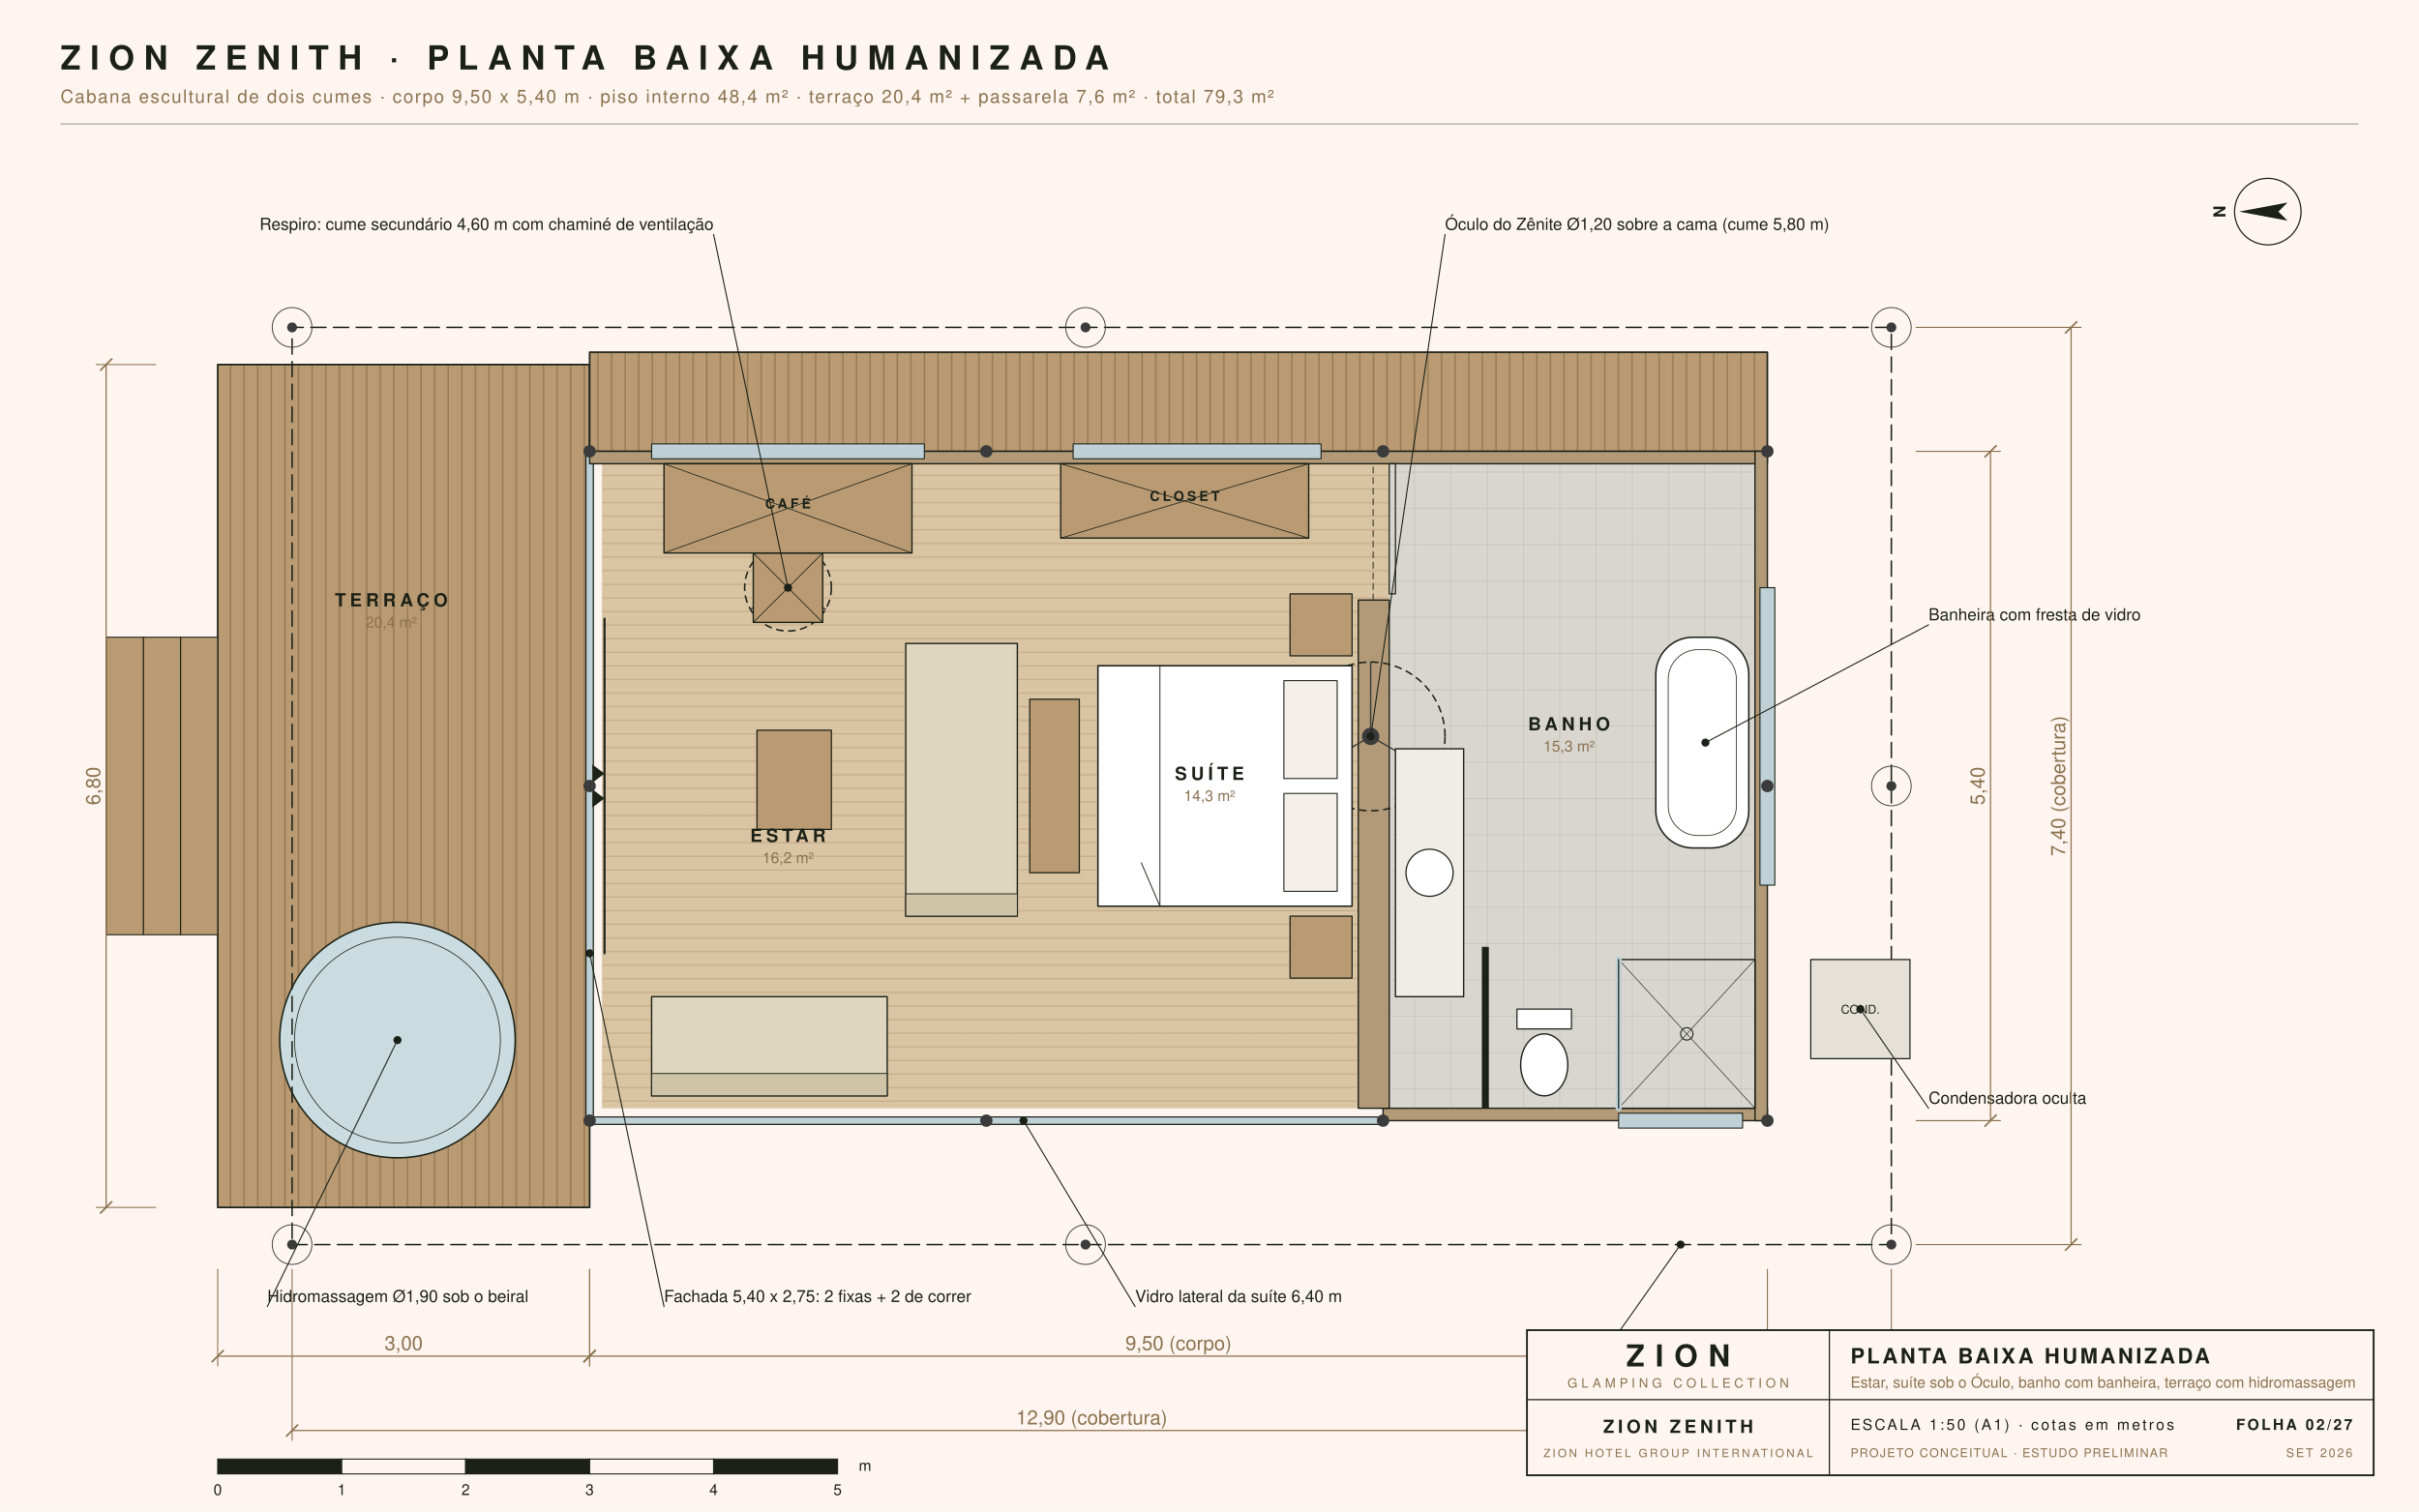
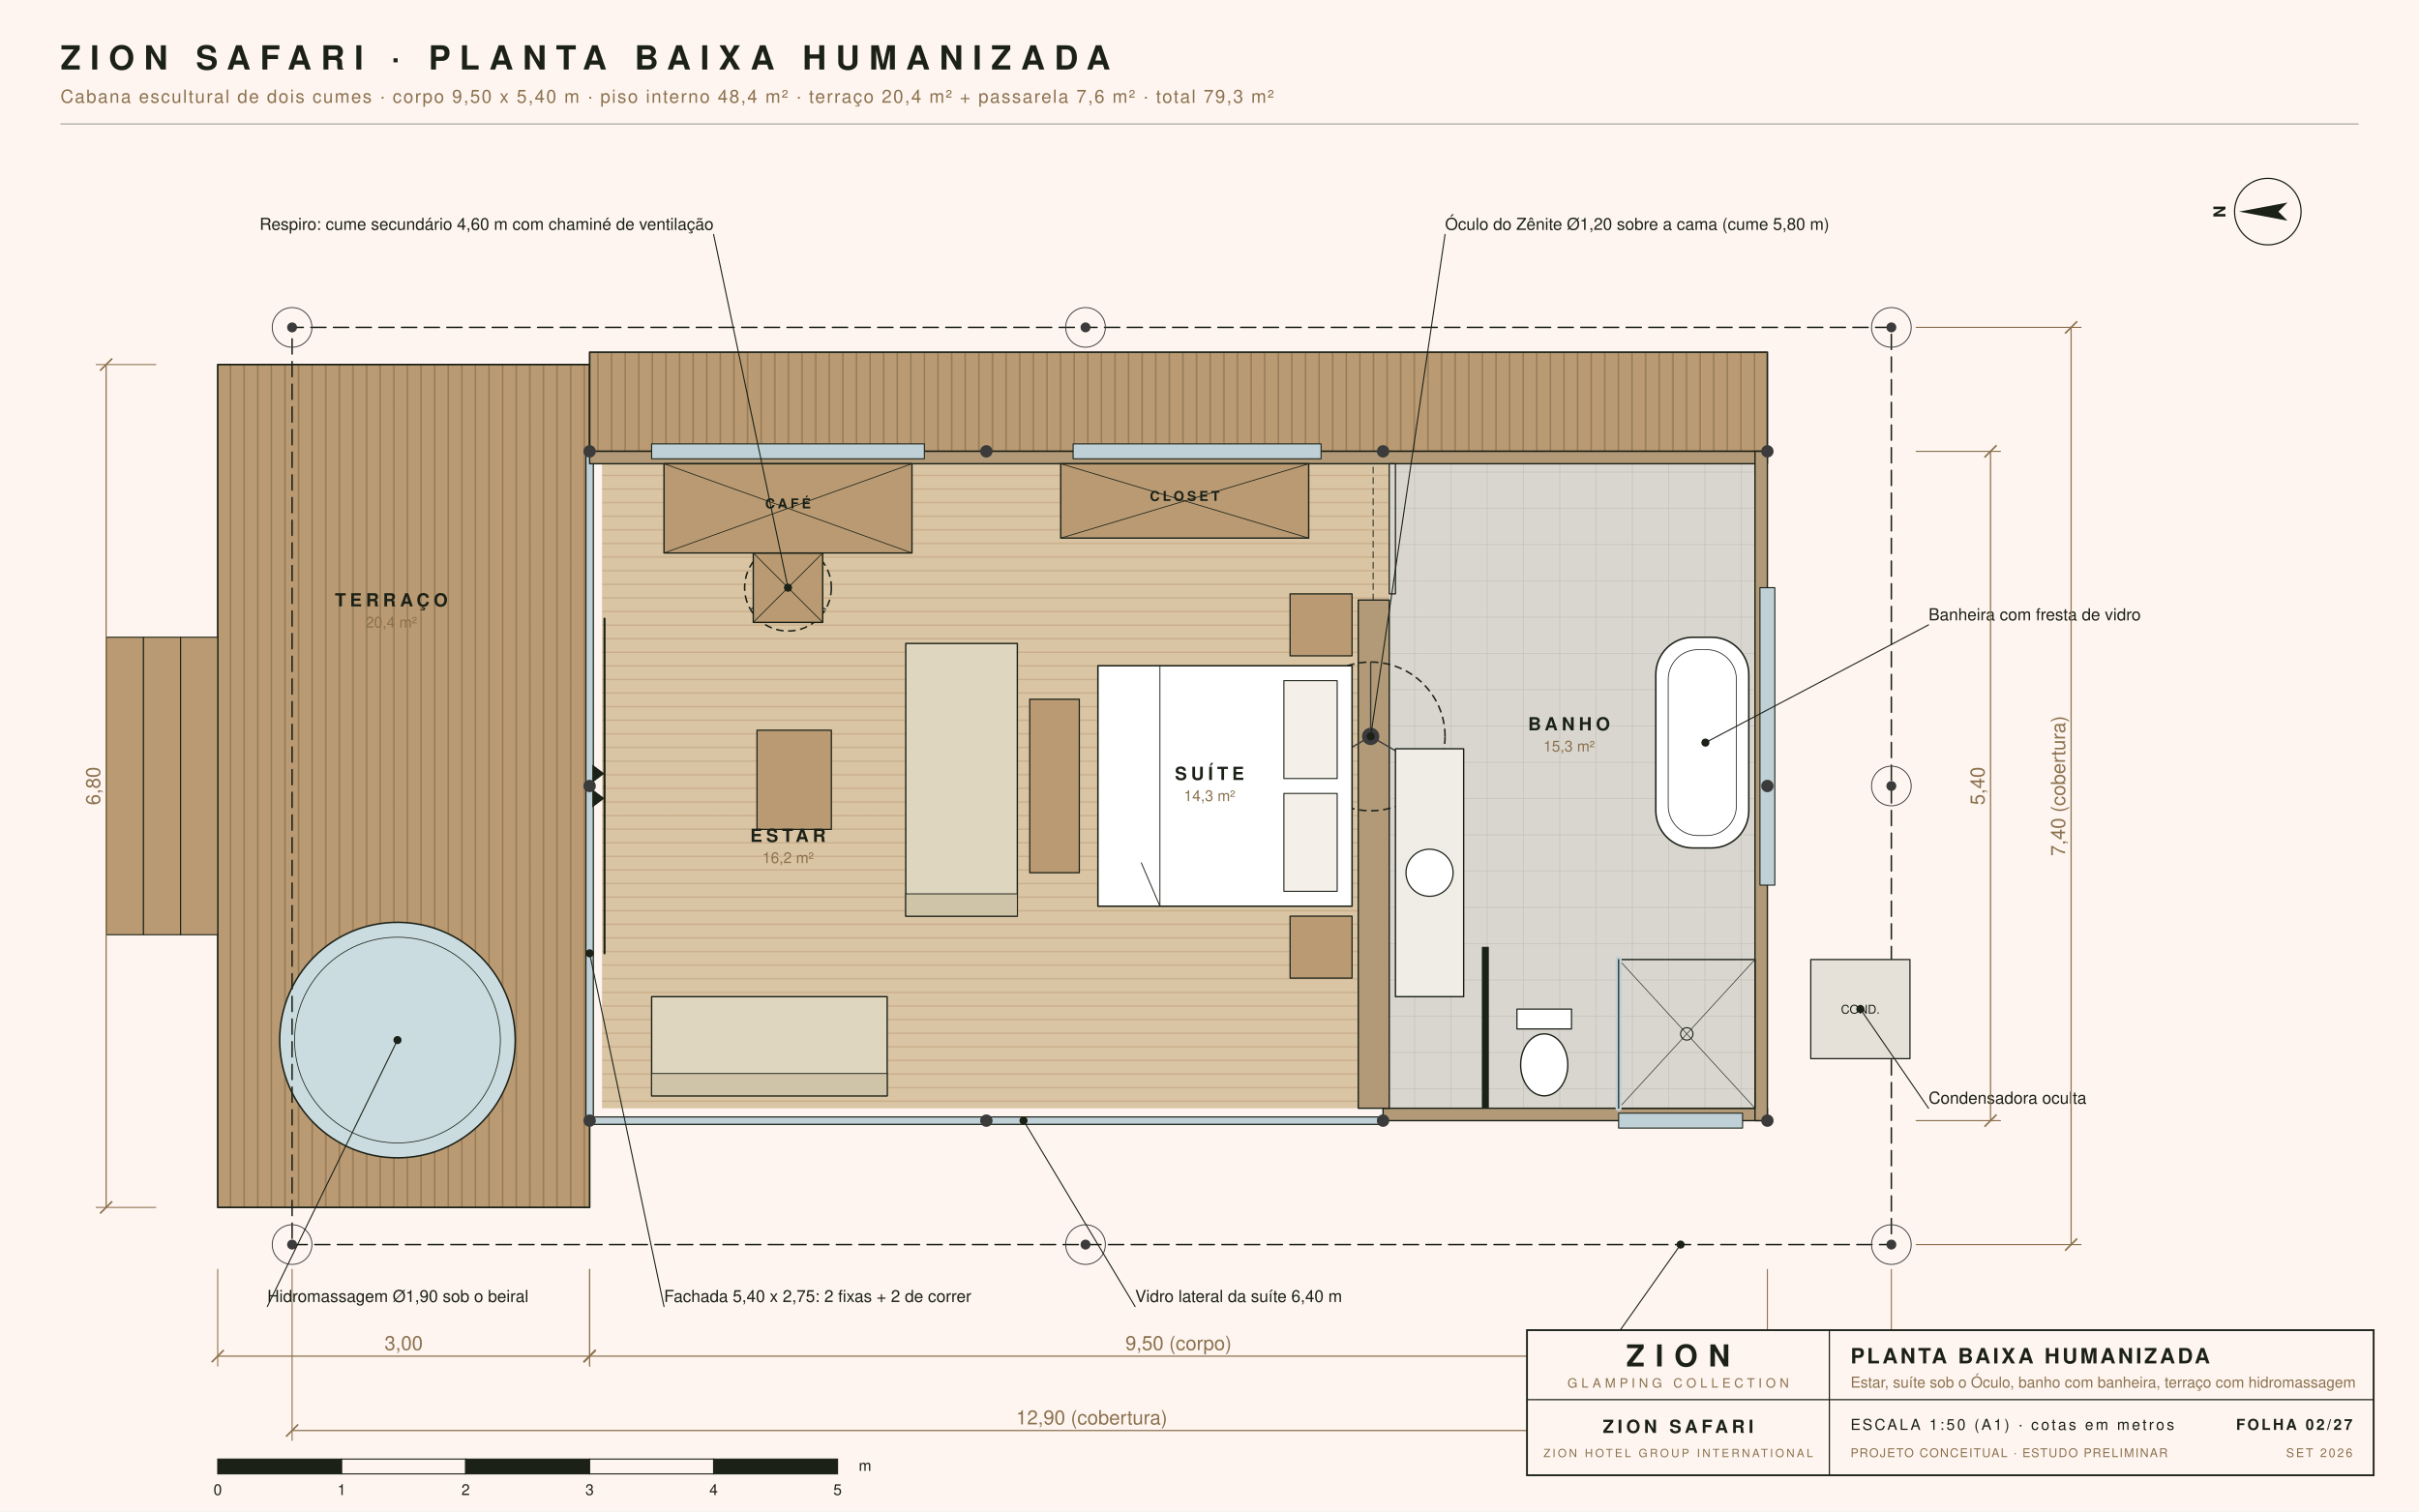
<svg xmlns="http://www.w3.org/2000/svg" viewBox="0 0 1600 1000" width="1600" height="1000" font-family="'DM Sans','Aventa',Helvetica,Arial,sans-serif">
  <defs>
    <pattern id="deck" width="9" height="60" patternUnits="userSpaceOnUse">
      <rect width="9" height="60" fill="#B99A73" />
      <line x1="8.5" y1="0" x2="8.5" y2="60" stroke="#8B714E" stroke-width="0.9" opacity="0.8" />
    </pattern>
    <pattern id="wood" width="60" height="9" patternUnits="userSpaceOnUse">
      <rect width="60" height="9" fill="#D9C4A3" />
      <line x1="0" y1="8.5" x2="60" y2="8.5" stroke="#B99A73" stroke-width="0.6" opacity="0.7" />
    </pattern>
    <pattern id="tile" width="24" height="24" patternUnits="userSpaceOnUse">
      <rect width="24" height="24" fill="#D8D6CF" />
      <path d="M0 0H24V24" fill="none" stroke="#B9B7AE" stroke-width="0.6" />
    </pattern>
  </defs>
  <rect width="1600" height="1000" fill="#FEF5F0" />
-   <text x="40.00" y="46.00" fill="#1B2117" text-anchor="start" style="font-family:'DM Sans','Aventa',Helvetica,Arial,sans-serif;font-size:22px;font-weight:700;letter-spacing:0.28em;">ZION ZENITH · PLANTA BAIXA HUMANIZADA</text>
+   <text x="40.00" y="46.00" fill="#1B2117" text-anchor="start" style="font-family:'DM Sans','Aventa',Helvetica,Arial,sans-serif;font-size:22px;font-weight:700;letter-spacing:0.28em;">ZION SAFARI · PLANTA BAIXA HUMANIZADA</text>
  <text x="40.00" y="68.00" fill="#8B714E" text-anchor="start" style="font-family:'DM Sans','Aventa',Helvetica,Arial,sans-serif;font-size:12px;font-weight:400;letter-spacing:0.08em;">Cabana escultural de dois cumes · corpo 9,50 x 5,40 m · piso interno 48,4 m² · terraço 20,4 m² + passarela 7,6 m² · total 79,3 m²</text>
  <line x1="40" y1="82" x2="1560" y2="82" stroke="#1B2117" stroke-width="0.6" opacity="0.5" />
  <polygon points="144.00,798.80 390.00,798.80 390.00,241.20 144.00,241.20" fill="url(#deck)" stroke="#1B2117" stroke-width="1.1" opacity="1.0" stroke-linejoin="round" stroke-linecap="round" />
  <polygon points="390.00,298.60 1169.00,298.60 1169.00,233.00 390.00,233.00" fill="url(#deck)" stroke="#1B2117" stroke-width="1.1" opacity="1.0" stroke-linejoin="round" stroke-linecap="round" />
  <polygon points="119.40,618.40 144.00,618.40 144.00,421.60 119.40,421.60" fill="#B99A73" stroke="#1B2117" stroke-width="0.7" opacity="1.0" stroke-linejoin="round" stroke-linecap="round" />
  <polygon points="94.80,618.40 119.40,618.40 119.40,421.60 94.80,421.60" fill="#B99A73" stroke="#1B2117" stroke-width="0.7" opacity="1.0" stroke-linejoin="round" stroke-linecap="round" />
  <polygon points="70.20,618.40 94.80,618.40 94.80,421.60 70.20,421.60" fill="#B99A73" stroke="#1B2117" stroke-width="0.7" opacity="1.0" stroke-linejoin="round" stroke-linecap="round" />
  <circle cx="262.90" cy="688.10" r="77.90" fill="#CBDCE0" stroke="#1B2117" stroke-width="1.0" opacity="1.0" />
  <circle cx="262.90" cy="688.10" r="68.06" fill="none" stroke="#1B2117" stroke-width="0.5" opacity="1.0" />
  <polygon points="193.20,823.40 1251.00,823.40 1251.00,216.60 193.20,216.60" fill="none" stroke="#1B2117" stroke-width="1.0" stroke-dasharray="10 5" opacity="1.0" stroke-linejoin="round" stroke-linecap="round" />
  <polygon points="398.20,733.20 1160.80,733.20 1160.80,306.80 398.20,306.80" fill="url(#wood)" stroke="none" stroke-width="1.0" opacity="1.0" stroke-linejoin="round" stroke-linecap="round" />
  <polygon points="918.90,733.20 1160.80,733.20 1160.80,306.80 918.90,306.80" fill="url(#tile)" stroke="none" stroke-width="1.0" opacity="1.0" stroke-linejoin="round" stroke-linecap="round" />
  <polygon points="387.54,741.40 392.46,741.40 392.46,298.60 387.54,298.60" fill="#BFD0D6" stroke="#1B2117" stroke-width="0.8" opacity="1.0" stroke-linejoin="round" stroke-linecap="round" />
  <polygon points="390.00,743.86 914.80,743.86 914.80,738.94 390.00,738.94" fill="#BFD0D6" stroke="#1B2117" stroke-width="0.8" opacity="1.0" stroke-linejoin="round" stroke-linecap="round" />
  <polygon points="914.80,741.40 1169.00,741.40 1169.00,733.20 914.80,733.20" fill="#B29A78" stroke="#1B2117" stroke-width="0.9" opacity="1.0" stroke-linejoin="round" stroke-linecap="round" />
  <polygon points="390.00,298.60 1169.00,298.60 1169.00,306.80 390.00,306.80" fill="#B29A78" stroke="#1B2117" stroke-width="0.9" opacity="1.0" stroke-linejoin="round" stroke-linecap="round" />
  <polygon points="1169.00,741.40 1160.80,741.40 1160.80,298.60 1169.00,298.60" fill="#B29A78" stroke="#1B2117" stroke-width="0.9" opacity="1.0" stroke-linejoin="round" stroke-linecap="round" />
  <polygon points="1070.60,746.32 1152.60,746.32 1152.60,736.48 1070.60,736.48" fill="#BFD0D6" stroke="#1B2117" stroke-width="0.7" opacity="1.0" stroke-linejoin="round" stroke-linecap="round" />
  <polygon points="431.00,303.52 611.40,303.52 611.40,293.68 431.00,293.68" fill="#BFD0D6" stroke="#1B2117" stroke-width="0.7" opacity="1.0" stroke-linejoin="round" stroke-linecap="round" />
  <polygon points="709.80,303.52 873.80,303.52 873.80,293.68 709.80,293.68" fill="#BFD0D6" stroke="#1B2117" stroke-width="0.7" opacity="1.0" stroke-linejoin="round" stroke-linecap="round" />
  <polygon points="1164.08,585.60 1173.92,585.60 1173.92,388.80 1164.08,388.80" fill="#BFD0D6" stroke="#1B2117" stroke-width="0.7" opacity="1.0" stroke-linejoin="round" stroke-linecap="round" />
  <line x1="399.84" y1="630.70" x2="399.84" y2="520.00" stroke="#1B2117" stroke-width="1.4" opacity="1.0" stroke-linecap="round" />
  <line x1="399.84" y1="520.00" x2="399.84" y2="409.30" stroke="#1B2117" stroke-width="1.4" opacity="1.0" stroke-linecap="round" />
  <path d="M399.8,528.2 l-8,-6 l0,12 z" fill="#1B2117" />
  <path d="M399.8,511.8 l-8,6 l0,-12 z" fill="#1B2117" />
  <polygon points="898.40,733.20 918.90,733.20 918.90,397.00 898.40,397.00" fill="#B29A78" stroke="#1B2117" stroke-width="0.9" opacity="1.0" stroke-linejoin="round" stroke-linecap="round" />
  <polygon points="918.90,392.90 923.00,392.90 923.00,306.80 918.90,306.80" fill="none" stroke="#1B2117" stroke-width="0.8" opacity="1.0" stroke-linejoin="round" stroke-linecap="round" />
  <line x1="908.24" y1="397.00" x2="908.24" y2="306.80" stroke="#1B2117" stroke-width="0.6" stroke-dasharray="4 3" opacity="1.0" stroke-linecap="round" />
  <polygon points="980.40,733.20 984.50,733.20 984.50,626.60 980.40,626.60" fill="#1B2117" stroke="#1B2117" stroke-width="0.4" opacity="1.0" stroke-linejoin="round" stroke-linecap="round" />
  <circle cx="390.00" cy="741.40" r="4.10" fill="#3A3B3A" stroke="none" stroke-width="1.0" opacity="1.0" />
  <circle cx="390.00" cy="298.60" r="4.10" fill="#3A3B3A" stroke="none" stroke-width="1.0" opacity="1.0" />
  <circle cx="1169.00" cy="741.40" r="4.10" fill="#3A3B3A" stroke="none" stroke-width="1.0" opacity="1.0" />
  <circle cx="1169.00" cy="298.60" r="4.10" fill="#3A3B3A" stroke="none" stroke-width="1.0" opacity="1.0" />
  <circle cx="652.40" cy="741.40" r="4.10" fill="#3A3B3A" stroke="none" stroke-width="1.0" opacity="1.0" />
  <circle cx="652.40" cy="298.60" r="4.10" fill="#3A3B3A" stroke="none" stroke-width="1.0" opacity="1.0" />
  <circle cx="914.80" cy="741.40" r="4.10" fill="#3A3B3A" stroke="none" stroke-width="1.0" opacity="1.0" />
  <circle cx="914.80" cy="298.60" r="4.10" fill="#3A3B3A" stroke="none" stroke-width="1.0" opacity="1.0" />
  <circle cx="1169.00" cy="520.00" r="4.10" fill="#3A3B3A" stroke="none" stroke-width="1.0" opacity="1.0" />
  <circle cx="390.00" cy="520.00" r="4.10" fill="#3A3B3A" stroke="none" stroke-width="1.0" opacity="1.0" />
  <circle cx="193.20" cy="823.40" r="3.28" fill="#3A3B3A" stroke="none" stroke-width="1.0" opacity="1.0" />
  <circle cx="193.20" cy="823.40" r="13.12" fill="none" stroke="#3A3B3A" stroke-width="0.6" opacity="1.0" />
  <circle cx="193.20" cy="216.60" r="3.28" fill="#3A3B3A" stroke="none" stroke-width="1.0" opacity="1.0" />
  <circle cx="193.20" cy="216.60" r="13.12" fill="none" stroke="#3A3B3A" stroke-width="0.6" opacity="1.0" />
  <circle cx="1251.00" cy="823.40" r="3.28" fill="#3A3B3A" stroke="none" stroke-width="1.0" opacity="1.0" />
  <circle cx="1251.00" cy="823.40" r="13.12" fill="none" stroke="#3A3B3A" stroke-width="0.6" opacity="1.0" />
  <circle cx="1251.00" cy="216.60" r="3.28" fill="#3A3B3A" stroke="none" stroke-width="1.0" opacity="1.0" />
  <circle cx="1251.00" cy="216.60" r="13.12" fill="none" stroke="#3A3B3A" stroke-width="0.6" opacity="1.0" />
  <circle cx="718.00" cy="823.40" r="3.28" fill="#3A3B3A" stroke="none" stroke-width="1.0" opacity="1.0" />
  <circle cx="718.00" cy="823.40" r="13.12" fill="none" stroke="#3A3B3A" stroke-width="0.6" opacity="1.0" />
  <circle cx="718.00" cy="216.60" r="3.28" fill="#3A3B3A" stroke="none" stroke-width="1.0" opacity="1.0" />
  <circle cx="718.00" cy="216.60" r="13.12" fill="none" stroke="#3A3B3A" stroke-width="0.6" opacity="1.0" />
  <circle cx="1251.00" cy="520.00" r="3.28" fill="#3A3B3A" stroke="none" stroke-width="1.0" opacity="1.0" />
  <circle cx="1251.00" cy="520.00" r="13.12" fill="none" stroke="#3A3B3A" stroke-width="0.6" opacity="1.0" />
  <circle cx="906.60" cy="487.20" r="49.20" fill="none" stroke="#1B2117" stroke-width="1.0" stroke-dasharray="5 3" opacity="1.0" />
  <circle cx="906.60" cy="487.20" r="5.74" fill="#3A3B3A" stroke="none" stroke-width="1.0" opacity="1.0" />
  <line x1="906.60" y1="487.20" x2="906.60" y2="438.00" stroke="#3A3B3A" stroke-width="0.9" opacity="1.0" stroke-linecap="round" />
  <line x1="906.60" y1="487.20" x2="863.99" y2="511.80" stroke="#3A3B3A" stroke-width="0.9" opacity="1.0" stroke-linecap="round" />
  <line x1="906.60" y1="487.20" x2="949.21" y2="511.80" stroke="#3A3B3A" stroke-width="0.9" opacity="1.0" stroke-linecap="round" />
  <circle cx="521.20" cy="388.80" r="28.70" fill="none" stroke="#1B2117" stroke-width="1.0" stroke-dasharray="5 3" opacity="1.0" />
  <circle cx="521.20" cy="388.80" r="5.74" fill="#3A3B3A" stroke="none" stroke-width="1.0" opacity="1.0" />
  <line x1="521.20" y1="388.80" x2="521.20" y2="360.10" stroke="#3A3B3A" stroke-width="0.9" opacity="1.0" stroke-linecap="round" />
  <line x1="521.20" y1="388.80" x2="496.35" y2="403.15" stroke="#3A3B3A" stroke-width="0.9" opacity="1.0" stroke-linecap="round" />
  <line x1="521.20" y1="388.80" x2="546.05" y2="403.15" stroke="#3A3B3A" stroke-width="0.9" opacity="1.0" stroke-linecap="round" />
  <polygon points="726.20,599.54 894.30,599.54 894.30,440.46 726.20,440.46" fill="#FFFFFF" stroke="#1B2117" stroke-width="1.0" opacity="1.0" stroke-linejoin="round" stroke-linecap="round" />
  <polygon points="849.20,589.70 884.46,589.70 884.46,524.92 849.20,524.92" fill="#F4EFE8" stroke="#1B2117" stroke-width="0.7" opacity="1.0" stroke-linejoin="round" stroke-linecap="round" />
  <polygon points="849.20,515.08 884.46,515.08 884.46,450.30 849.20,450.30" fill="#F4EFE8" stroke="#1B2117" stroke-width="0.7" opacity="1.0" stroke-linejoin="round" stroke-linecap="round" />
  <line x1="767.20" y1="599.54" x2="767.20" y2="440.46" stroke="#1B2117" stroke-width="0.6" opacity="1.0" stroke-linecap="round" />
  <line x1="767.20" y1="599.54" x2="754.90" y2="570.84" stroke="#1B2117" stroke-width="0.6" opacity="1.0" stroke-linecap="round" />
  <polygon points="853.30,433.90 894.30,433.90 894.30,392.90 853.30,392.90" fill="#B99A73" stroke="#1B2117" stroke-width="0.8" opacity="1.0" stroke-linejoin="round" stroke-linecap="round" />
  <polygon points="853.30,647.10 894.30,647.10 894.30,606.10 853.30,606.10" fill="#B99A73" stroke="#1B2117" stroke-width="0.8" opacity="1.0" stroke-linejoin="round" stroke-linecap="round" />
  <polygon points="681.10,577.40 713.90,577.40 713.90,462.60 681.10,462.60" fill="#B99A73" stroke="#1B2117" stroke-width="0.8" opacity="1.0" stroke-linejoin="round" stroke-linecap="round" />
  <polygon points="701.60,356.00 865.60,356.00 865.60,306.80 701.60,306.80" fill="#B99A73" stroke="#1B2117" stroke-width="0.9" opacity="1.0" stroke-linejoin="round" stroke-linecap="round" />
  <line x1="701.60" y1="356.00" x2="865.60" y2="306.80" stroke="#1B2117" stroke-width="0.5" opacity="1.0" stroke-linecap="round" />
  <line x1="701.60" y1="306.80" x2="865.60" y2="356.00" stroke="#1B2117" stroke-width="0.5" opacity="1.0" stroke-linecap="round" />
  <polygon points="599.10,606.10 672.90,606.10 672.90,425.70 599.10,425.70" fill="#DED6BF" stroke="#1B2117" stroke-width="0.9" opacity="1.0" stroke-linejoin="round" stroke-linecap="round" />
  <polygon points="599.10,606.10 672.90,606.10 672.90,591.34 599.10,591.34" fill="#CFC3A8" stroke="#1B2117" stroke-width="0.6" opacity="1.0" stroke-linejoin="round" stroke-linecap="round" />
  <polygon points="500.70,548.70 549.90,548.70 549.90,483.10 500.70,483.10" fill="#B99A73" stroke="#1B2117" stroke-width="0.8" opacity="1.0" stroke-linejoin="round" stroke-linecap="round" />
  <polygon points="431.00,725.00 586.80,725.00 586.80,659.40 431.00,659.40" fill="#DED6BF" stroke="#1B2117" stroke-width="0.9" opacity="1.0" stroke-linejoin="round" stroke-linecap="round" />
  <polygon points="431.00,725.00 586.80,725.00 586.80,710.24 431.00,710.24" fill="#CFC3A8" stroke="#1B2117" stroke-width="0.6" opacity="1.0" stroke-linejoin="round" stroke-linecap="round" />
  <polygon points="498.24,411.76 544.16,411.76 544.16,365.84 498.24,365.84" fill="#B99A73" stroke="#1B2117" stroke-width="0.9" opacity="1.0" stroke-linejoin="round" stroke-linecap="round" />
  <line x1="498.24" y1="411.76" x2="544.16" y2="365.84" stroke="#1B2117" stroke-width="0.5" opacity="1.0" stroke-linecap="round" />
  <line x1="498.24" y1="365.84" x2="544.16" y2="411.76" stroke="#1B2117" stroke-width="0.5" opacity="1.0" stroke-linecap="round" />
  <polygon points="439.20,365.84 603.20,365.84 603.20,306.80 439.20,306.80" fill="#B99A73" stroke="#1B2117" stroke-width="0.9" opacity="1.0" stroke-linejoin="round" stroke-linecap="round" />
  <line x1="439.20" y1="365.84" x2="603.20" y2="306.80" stroke="#1B2117" stroke-width="0.5" opacity="1.0" stroke-linecap="round" />
  <line x1="439.20" y1="306.80" x2="603.20" y2="365.84" stroke="#1B2117" stroke-width="0.5" opacity="1.0" stroke-linecap="round" />
  <polygon points="923.00,659.40 968.10,659.40 968.10,495.40 923.00,495.40" fill="#EFEDE6" stroke="#1B2117" stroke-width="0.9" opacity="1.0" stroke-linejoin="round" stroke-linecap="round" />
  <circle cx="945.55" cy="577.40" r="15.58" fill="#FFFFFF" stroke="#1B2117" stroke-width="0.8" opacity="1.0" />
  <ellipse cx="1021.4" cy="704.5" rx="15.6" ry="20.5" fill="#FFFFFF" stroke="#1B2117" stroke-width="0.9" />
  <polygon points="1003.36,680.72 1039.44,680.72 1039.44,667.60 1003.36,667.60" fill="#FFFFFF" stroke="#1B2117" stroke-width="0.8" opacity="1.0" stroke-linejoin="round" stroke-linecap="round" />
  <polygon points="1070.60,733.20 1160.80,733.20 1160.80,634.80 1070.60,634.80" fill="url(#tile)" stroke="#1B2117" stroke-width="0.9" opacity="1.0" stroke-linejoin="round" stroke-linecap="round" />
  <line x1="1070.60" y1="733.20" x2="1160.80" y2="634.80" stroke="#1B2117" stroke-width="0.4" opacity="1.0" stroke-linecap="round" />
  <line x1="1070.60" y1="634.80" x2="1160.80" y2="733.20" stroke="#1B2117" stroke-width="0.4" opacity="1.0" stroke-linecap="round" />
  <circle cx="1115.70" cy="684.00" r="4.10" fill="none" stroke="#1B2117" stroke-width="0.7" opacity="1.0" />
  <rect x="1095.2" y="421.6" width="61.5" height="139.4" rx="24.6" fill="#FFFFFF" stroke="#1B2117" stroke-width="1.0" />
  <rect x="1103.4" y="429.8" width="45.1" height="123.0" rx="19.68" fill="none" stroke="#1B2117" stroke-width="0.5" />
  <polygon points="1197.70,700.40 1263.30,700.40 1263.30,634.80 1197.70,634.80" fill="#E5E1D8" stroke="#1B2117" stroke-width="0.8" opacity="1.0" stroke-linejoin="round" stroke-linecap="round" />
  <text x="1230.50" y="670.60" fill="#1B2117" text-anchor="middle" style="font-family:'DM Sans','Aventa',Helvetica,Arial,sans-serif;font-size:8px;font-weight:400;letter-spacing:0em;">COND.</text>
  <line x1="1070.60" y1="733.20" x2="1070.60" y2="634.80" stroke="#BFD0D6" stroke-width="4" opacity="1.0" stroke-linecap="round" />
  <line x1="1070.60" y1="733.20" x2="1070.60" y2="634.80" stroke="#1B2117" stroke-width="0.8" opacity="1.0" stroke-linecap="round" />
  <text x="521.20" y="557.00" fill="#1B2117" text-anchor="middle" style="font-family:'DM Sans','Aventa',Helvetica,Arial,sans-serif;font-size:12px;font-weight:700;letter-spacing:0.22em;">ESTAR</text>
  <text x="521.20" y="571.00" fill="#8B714E" text-anchor="middle" style="font-family:'DM Sans','Aventa',Helvetica,Arial,sans-serif;font-size:10px;font-weight:400;letter-spacing:0em;">16,2 m²</text>
  <text x="800.00" y="516.00" fill="#1B2117" text-anchor="middle" style="font-family:'DM Sans','Aventa',Helvetica,Arial,sans-serif;font-size:12px;font-weight:700;letter-spacing:0.22em;">SUÍTE</text>
  <text x="800.00" y="530.00" fill="#8B714E" text-anchor="middle" style="font-family:'DM Sans','Aventa',Helvetica,Arial,sans-serif;font-size:10px;font-weight:400;letter-spacing:0em;">14,3 m²</text>
  <text x="1037.80" y="483.20" fill="#1B2117" text-anchor="middle" style="font-family:'DM Sans','Aventa',Helvetica,Arial,sans-serif;font-size:12px;font-weight:700;letter-spacing:0.22em;">BANHO</text>
  <text x="1037.80" y="497.20" fill="#8B714E" text-anchor="middle" style="font-family:'DM Sans','Aventa',Helvetica,Arial,sans-serif;font-size:10px;font-weight:400;letter-spacing:0em;">15,3 m²</text>
  <text x="258.80" y="401.20" fill="#1B2117" text-anchor="middle" style="font-family:'DM Sans','Aventa',Helvetica,Arial,sans-serif;font-size:12px;font-weight:700;letter-spacing:0.22em;">TERRAÇO</text>
  <text x="258.80" y="415.20" fill="#8B714E" text-anchor="middle" style="font-family:'DM Sans','Aventa',Helvetica,Arial,sans-serif;font-size:10px;font-weight:400;letter-spacing:0em;">20,4 m²</text>
  <text x="783.60" y="331.40" fill="#1B2117" text-anchor="middle" style="font-family:'DM Sans','Aventa',Helvetica,Arial,sans-serif;font-size:9px;font-weight:700;letter-spacing:0.22em;">CLOSET</text>
  <text x="521.20" y="336.32" fill="#1B2117" text-anchor="middle" style="font-family:'DM Sans','Aventa',Helvetica,Arial,sans-serif;font-size:9px;font-weight:700;letter-spacing:0.22em;">CAFÉ</text>
  <line x1="906.60" y1="487.20" x2="955.80" y2="155.10" stroke="#1B2117" stroke-width="0.7" opacity="1.0" stroke-linecap="round" />
  <circle cx="906.60" cy="487.20" r="2.2" fill="#1B2117" stroke="#1B2117" stroke-width="1.0" />
  <text x="955.80" y="152.10" fill="#1B2117" text-anchor="start" style="font-family:'DM Sans','Aventa',Helvetica,Arial,sans-serif;font-size:11px;font-weight:400;letter-spacing:0em;">Óculo do Zênite Ø1,20 sobre a cama (cume 5,80 m)</text>
  <line x1="521.20" y1="388.80" x2="472.00" y2="155.10" stroke="#1B2117" stroke-width="0.7" opacity="1.0" stroke-linecap="round" />
  <circle cx="521.20" cy="388.80" r="2.2" fill="#1B2117" stroke="#1B2117" stroke-width="1.0" />
  <text x="472.00" y="152.10" fill="#1B2117" text-anchor="end" style="font-family:'DM Sans','Aventa',Helvetica,Arial,sans-serif;font-size:11px;font-weight:400;letter-spacing:0em;">Respiro: cume secundário 4,60 m com chaminé de ventilação</text>
  <line x1="262.90" y1="688.10" x2="176.80" y2="864.40" stroke="#1B2117" stroke-width="0.7" opacity="1.0" stroke-linecap="round" />
  <circle cx="262.90" cy="688.10" r="2.2" fill="#1B2117" stroke="#1B2117" stroke-width="1.0" />
  <text x="176.80" y="861.40" fill="#1B2117" text-anchor="start" style="font-family:'DM Sans','Aventa',Helvetica,Arial,sans-serif;font-size:11px;font-weight:400;letter-spacing:0em;">Hidromassagem Ø1,90 sob o beiral</text>
  <line x1="390.00" y1="630.70" x2="439.20" y2="864.40" stroke="#1B2117" stroke-width="0.7" opacity="1.0" stroke-linecap="round" />
  <circle cx="390.00" cy="630.70" r="2.2" fill="#1B2117" stroke="#1B2117" stroke-width="1.0" />
  <text x="439.20" y="861.40" fill="#1B2117" text-anchor="start" style="font-family:'DM Sans','Aventa',Helvetica,Arial,sans-serif;font-size:11px;font-weight:400;letter-spacing:0em;">Fachada 5,40 x 2,75: 2 fixas + 2 de correr</text>
  <line x1="677.00" y1="741.40" x2="750.80" y2="864.40" stroke="#1B2117" stroke-width="0.7" opacity="1.0" stroke-linecap="round" />
  <circle cx="677.00" cy="741.40" r="2.2" fill="#1B2117" stroke="#1B2117" stroke-width="1.0" />
  <text x="750.80" y="861.40" fill="#1B2117" text-anchor="start" style="font-family:'DM Sans','Aventa',Helvetica,Arial,sans-serif;font-size:11px;font-weight:400;letter-spacing:0em;">Vidro lateral da suíte 6,40 m</text>
  <line x1="1111.60" y1="823.40" x2="1062.40" y2="893.10" stroke="#1B2117" stroke-width="0.7" opacity="1.0" stroke-linecap="round" />
  <circle cx="1111.60" cy="823.40" r="2.2" fill="#1B2117" stroke="#1B2117" stroke-width="1.0" />
  <text x="1062.40" y="890.10" fill="#1B2117" text-anchor="start" style="font-family:'DM Sans','Aventa',Helvetica,Arial,sans-serif;font-size:11px;font-weight:400;letter-spacing:0em;">Postes externos Ø76 inclinados 8°</text>
  <line x1="1128.00" y1="491.30" x2="1275.60" y2="413.40" stroke="#1B2117" stroke-width="0.7" opacity="1.0" stroke-linecap="round" />
  <circle cx="1128.00" cy="491.30" r="2.2" fill="#1B2117" stroke="#1B2117" stroke-width="1.0" />
  <text x="1275.60" y="410.40" fill="#1B2117" text-anchor="start" style="font-family:'DM Sans','Aventa',Helvetica,Arial,sans-serif;font-size:11px;font-weight:400;letter-spacing:0em;">Banheira com fresta de vidro</text>
  <line x1="1230.50" y1="667.60" x2="1275.60" y2="733.20" stroke="#1B2117" stroke-width="0.7" opacity="1.0" stroke-linecap="round" />
  <circle cx="1230.50" cy="667.60" r="2.2" fill="#1B2117" stroke="#1B2117" stroke-width="1.0" />
  <text x="1275.60" y="730.20" fill="#1B2117" text-anchor="start" style="font-family:'DM Sans','Aventa',Helvetica,Arial,sans-serif;font-size:11px;font-weight:400;letter-spacing:0em;">Condensadora oculta</text>
  <line x1="521.20" y1="388.80" x2="521.20" y2="388.80" stroke="#1B2117" stroke-width="0.7" opacity="1.0" stroke-linecap="round" />
  <text x="521.20" y="385.80" fill="#1B2117" text-anchor="start" style="font-family:'DM Sans','Aventa',Helvetica,Arial,sans-serif;font-size:8px;font-weight:400;letter-spacing:0em;" />
  <line x1="390.00" y1="839.80" x2="390.00" y2="903.76" stroke="#8B714E" stroke-width="0.7" opacity="1.0" stroke-linecap="round" />
  <line x1="1169.00" y1="839.80" x2="1169.00" y2="903.76" stroke="#8B714E" stroke-width="0.7" opacity="1.0" stroke-linecap="round" />
  <line x1="390.00" y1="897.20" x2="1169.00" y2="897.20" stroke="#8B714E" stroke-width="0.8" opacity="1.0" stroke-linecap="round" />
  <line x1="386.0" y1="901.2" x2="394.0" y2="893.2" stroke="#8B714E" stroke-width="1.1" />
  <line x1="1165.0" y1="901.2" x2="1173.0" y2="893.2" stroke="#8B714E" stroke-width="1.1" />
  <text x="779.50" y="893.20" fill="#8B714E" text-anchor="middle" style="font-family:'DM Sans','Aventa',Helvetica,Arial,sans-serif;font-size:13px;font-weight:400;letter-spacing:0em;">9,50 (corpo)</text>
  <line x1="144.00" y1="839.80" x2="144.00" y2="903.76" stroke="#8B714E" stroke-width="0.7" opacity="1.0" stroke-linecap="round" />
  <line x1="390.00" y1="839.80" x2="390.00" y2="903.76" stroke="#8B714E" stroke-width="0.7" opacity="1.0" stroke-linecap="round" />
  <line x1="144.00" y1="897.20" x2="390.00" y2="897.20" stroke="#8B714E" stroke-width="0.8" opacity="1.0" stroke-linecap="round" />
  <line x1="140.0" y1="901.2" x2="148.0" y2="893.2" stroke="#8B714E" stroke-width="1.1" />
  <line x1="386.0" y1="901.2" x2="394.0" y2="893.2" stroke="#8B714E" stroke-width="1.1" />
  <text x="267.00" y="893.20" fill="#8B714E" text-anchor="middle" style="font-family:'DM Sans','Aventa',Helvetica,Arial,sans-serif;font-size:13px;font-weight:400;letter-spacing:0em;">3,00</text>
  <line x1="193.20" y1="839.80" x2="193.20" y2="952.96" stroke="#8B714E" stroke-width="0.7" opacity="1.0" stroke-linecap="round" />
  <line x1="1251.00" y1="839.80" x2="1251.00" y2="952.96" stroke="#8B714E" stroke-width="0.7" opacity="1.0" stroke-linecap="round" />
  <line x1="193.20" y1="946.40" x2="1251.00" y2="946.40" stroke="#8B714E" stroke-width="0.8" opacity="1.0" stroke-linecap="round" />
  <line x1="189.2" y1="950.4" x2="197.2" y2="942.4" stroke="#8B714E" stroke-width="1.1" />
  <line x1="1247.0" y1="950.4" x2="1255.0" y2="942.4" stroke="#8B714E" stroke-width="1.1" />
  <text x="722.10" y="942.40" fill="#8B714E" text-anchor="middle" style="font-family:'DM Sans','Aventa',Helvetica,Arial,sans-serif;font-size:13px;font-weight:400;letter-spacing:0em;">12,90 (cobertura)</text>
  <line x1="1267.40" y1="741.40" x2="1323.16" y2="741.40" stroke="#8B714E" stroke-width="0.7" opacity="1.0" stroke-linecap="round" />
  <line x1="1267.40" y1="298.60" x2="1323.16" y2="298.60" stroke="#8B714E" stroke-width="0.7" opacity="1.0" stroke-linecap="round" />
  <line x1="1316.60" y1="741.40" x2="1316.60" y2="298.60" stroke="#8B714E" stroke-width="0.8" opacity="1.0" stroke-linecap="round" />
  <line x1="1312.6" y1="745.4" x2="1320.6" y2="737.4" stroke="#8B714E" stroke-width="1.1" />
  <line x1="1312.6" y1="302.6" x2="1320.6" y2="294.6" stroke="#8B714E" stroke-width="1.1" />
  <text x="1316.60" y="516.00" fill="#8B714E" text-anchor="middle" style="font-family:'DM Sans','Aventa',Helvetica,Arial,sans-serif;font-size:13px;font-weight:400;letter-spacing:0em;" transform="rotate(-90 1316.60 520.00)">5,40</text>
  <line x1="1267.40" y1="823.40" x2="1376.46" y2="823.40" stroke="#8B714E" stroke-width="0.7" opacity="1.0" stroke-linecap="round" />
  <line x1="1267.40" y1="216.60" x2="1376.46" y2="216.60" stroke="#8B714E" stroke-width="0.7" opacity="1.0" stroke-linecap="round" />
  <line x1="1369.90" y1="823.40" x2="1369.90" y2="216.60" stroke="#8B714E" stroke-width="0.8" opacity="1.0" stroke-linecap="round" />
  <line x1="1365.9" y1="827.4" x2="1373.9" y2="819.4" stroke="#8B714E" stroke-width="1.1" />
  <line x1="1365.9" y1="220.6" x2="1373.9" y2="212.6" stroke="#8B714E" stroke-width="1.1" />
  <text x="1369.90" y="516.00" fill="#8B714E" text-anchor="middle" style="font-family:'DM Sans','Aventa',Helvetica,Arial,sans-serif;font-size:13px;font-weight:400;letter-spacing:0em;" transform="rotate(-90 1369.90 520.00)">7,40 (cobertura)</text>
  <line x1="103.00" y1="798.80" x2="63.64" y2="798.80" stroke="#8B714E" stroke-width="0.7" opacity="1.0" stroke-linecap="round" />
  <line x1="103.00" y1="241.20" x2="63.64" y2="241.20" stroke="#8B714E" stroke-width="0.7" opacity="1.0" stroke-linecap="round" />
  <line x1="70.20" y1="798.80" x2="70.20" y2="241.20" stroke="#8B714E" stroke-width="0.8" opacity="1.0" stroke-linecap="round" />
  <line x1="66.2" y1="802.8" x2="74.2" y2="794.8" stroke="#8B714E" stroke-width="1.1" />
  <line x1="66.2" y1="245.2" x2="74.2" y2="237.2" stroke="#8B714E" stroke-width="1.1" />
  <text x="70.20" y="516.00" fill="#8B714E" text-anchor="middle" style="font-family:'DM Sans','Aventa',Helvetica,Arial,sans-serif;font-size:13px;font-weight:400;letter-spacing:0em;" transform="rotate(-90 70.20 520.00)">6,80</text>
  <g transform="translate(1500,140) rotate(-90)">
    <circle r="22" fill="none" stroke="#1B2117" stroke-width="0.8" />
    <polygon points="0,-19 -6,13 0,7 6,13" fill="#1B2117" />
    <text y="-28" text-anchor="middle" style="font-family:'DM Sans','Aventa',Helvetica,Arial,sans-serif;font-size:11px;font-weight:600" fill="#1B2117">N</text>
  </g>
  <rect x="144.0" y="965.3" width="82.0" height="9.8" fill="#1B2117" stroke="#1B2117" stroke-width="0.7" />
  <rect x="226.0" y="965.3" width="82.0" height="9.8" fill="#FEF5F0" stroke="#1B2117" stroke-width="0.7" />
  <rect x="308.0" y="965.3" width="82.0" height="9.8" fill="#1B2117" stroke="#1B2117" stroke-width="0.7" />
  <rect x="390.0" y="965.3" width="82.0" height="9.8" fill="#FEF5F0" stroke="#1B2117" stroke-width="0.7" />
  <rect x="472.0" y="965.3" width="82.0" height="9.8" fill="#1B2117" stroke="#1B2117" stroke-width="0.7" />
  <text x="144.00" y="989.10" fill="#1B2117" text-anchor="middle" style="font-family:'DM Sans','Aventa',Helvetica,Arial,sans-serif;font-size:10px;font-weight:400;letter-spacing:0em;">0</text>
  <text x="226.00" y="989.10" fill="#1B2117" text-anchor="middle" style="font-family:'DM Sans','Aventa',Helvetica,Arial,sans-serif;font-size:10px;font-weight:400;letter-spacing:0em;">1</text>
  <text x="308.00" y="989.10" fill="#1B2117" text-anchor="middle" style="font-family:'DM Sans','Aventa',Helvetica,Arial,sans-serif;font-size:10px;font-weight:400;letter-spacing:0em;">2</text>
  <text x="390.00" y="989.10" fill="#1B2117" text-anchor="middle" style="font-family:'DM Sans','Aventa',Helvetica,Arial,sans-serif;font-size:10px;font-weight:400;letter-spacing:0em;">3</text>
  <text x="472.00" y="989.10" fill="#1B2117" text-anchor="middle" style="font-family:'DM Sans','Aventa',Helvetica,Arial,sans-serif;font-size:10px;font-weight:400;letter-spacing:0em;">4</text>
  <text x="554.00" y="989.10" fill="#1B2117" text-anchor="middle" style="font-family:'DM Sans','Aventa',Helvetica,Arial,sans-serif;font-size:10px;font-weight:400;letter-spacing:0em;">5</text>
  <text x="568.00" y="973.10" fill="#1B2117" text-anchor="start" style="font-family:'DM Sans','Aventa',Helvetica,Arial,sans-serif;font-size:10px;font-weight:400;letter-spacing:0em;">m</text>
  <rect x="1010" y="880" width="560" height="96" fill="#FEF5F0" stroke="#1B2117" stroke-width="1.2" />
  <line x1="1210" y1="880" x2="1210" y2="976" stroke="#1B2117" stroke-width="0.8" />
  <line x1="1010" y1="926" x2="1570" y2="926" stroke="#1B2117" stroke-width="0.8" />
  <text x="1110.00" y="904.00" fill="#1B2117" text-anchor="middle" style="font-family:'DM Sans','Aventa',Helvetica,Arial,sans-serif;font-size:20px;font-weight:800;letter-spacing:0.35em;">ZION</text>
  <text x="1110.00" y="918.00" fill="#8B714E" text-anchor="middle" style="font-family:'DM Sans','Aventa',Helvetica,Arial,sans-serif;font-size:8.5px;font-weight:400;letter-spacing:0.3em;">GLAMPING COLLECTION</text>
-   <text x="1110.00" y="948.00" fill="#1B2117" text-anchor="middle" style="font-family:'DM Sans','Aventa',Helvetica,Arial,sans-serif;font-size:12px;font-weight:700;letter-spacing:0.2em;">ZION ZENITH</text>
+   <text x="1110.00" y="948.00" fill="#1B2117" text-anchor="middle" style="font-family:'DM Sans','Aventa',Helvetica,Arial,sans-serif;font-size:12px;font-weight:700;letter-spacing:0.2em;">ZION SAFARI</text>
  <text x="1110.00" y="964.00" fill="#8B714E" text-anchor="middle" style="font-family:'DM Sans','Aventa',Helvetica,Arial,sans-serif;font-size:7.5px;font-weight:400;letter-spacing:0.2em;">ZION HOTEL GROUP INTERNATIONAL</text>
  <text x="1224.00" y="902.00" fill="#1B2117" text-anchor="start" style="font-family:'DM Sans','Aventa',Helvetica,Arial,sans-serif;font-size:14px;font-weight:700;letter-spacing:0.12em;">PLANTA BAIXA HUMANIZADA</text>
  <text x="1224.00" y="918.00" fill="#8B714E" text-anchor="start" style="font-family:'DM Sans','Aventa',Helvetica,Arial,sans-serif;font-size:10px;font-weight:400;letter-spacing:0em;">Estar, suíte sob o Óculo, banho com banheira, terraço com hidromassagem</text>
  <text x="1224.00" y="946.00" fill="#1B2117" text-anchor="start" style="font-family:'DM Sans','Aventa',Helvetica,Arial,sans-serif;font-size:10px;font-weight:400;letter-spacing:0.15em;">ESCALA 1:50 (A1) · cotas em metros</text>
  <text x="1224.00" y="964.00" fill="#8B714E" text-anchor="start" style="font-family:'DM Sans','Aventa',Helvetica,Arial,sans-serif;font-size:8px;font-weight:400;letter-spacing:0.1em;">PROJETO CONCEITUAL · ESTUDO PRELIMINAR</text>
  <text x="1556.00" y="946.00" fill="#1B2117" text-anchor="end" style="font-family:'DM Sans','Aventa',Helvetica,Arial,sans-serif;font-size:10px;font-weight:600;letter-spacing:0.15em;">FOLHA 02/27</text>
  <text x="1556.00" y="964.00" fill="#8B714E" text-anchor="end" style="font-family:'DM Sans','Aventa',Helvetica,Arial,sans-serif;font-size:8px;font-weight:400;letter-spacing:0.15em;">SET 2026</text>
</svg>
